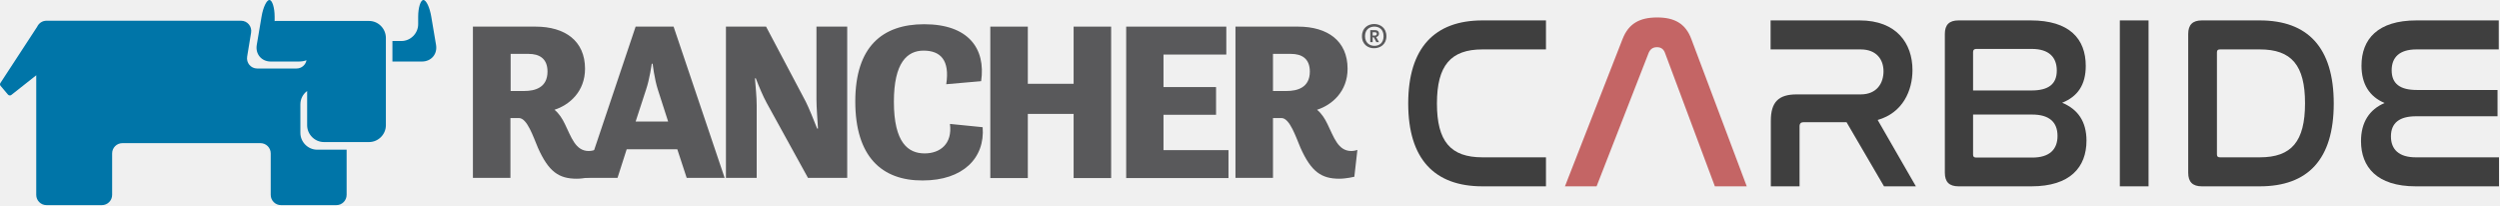
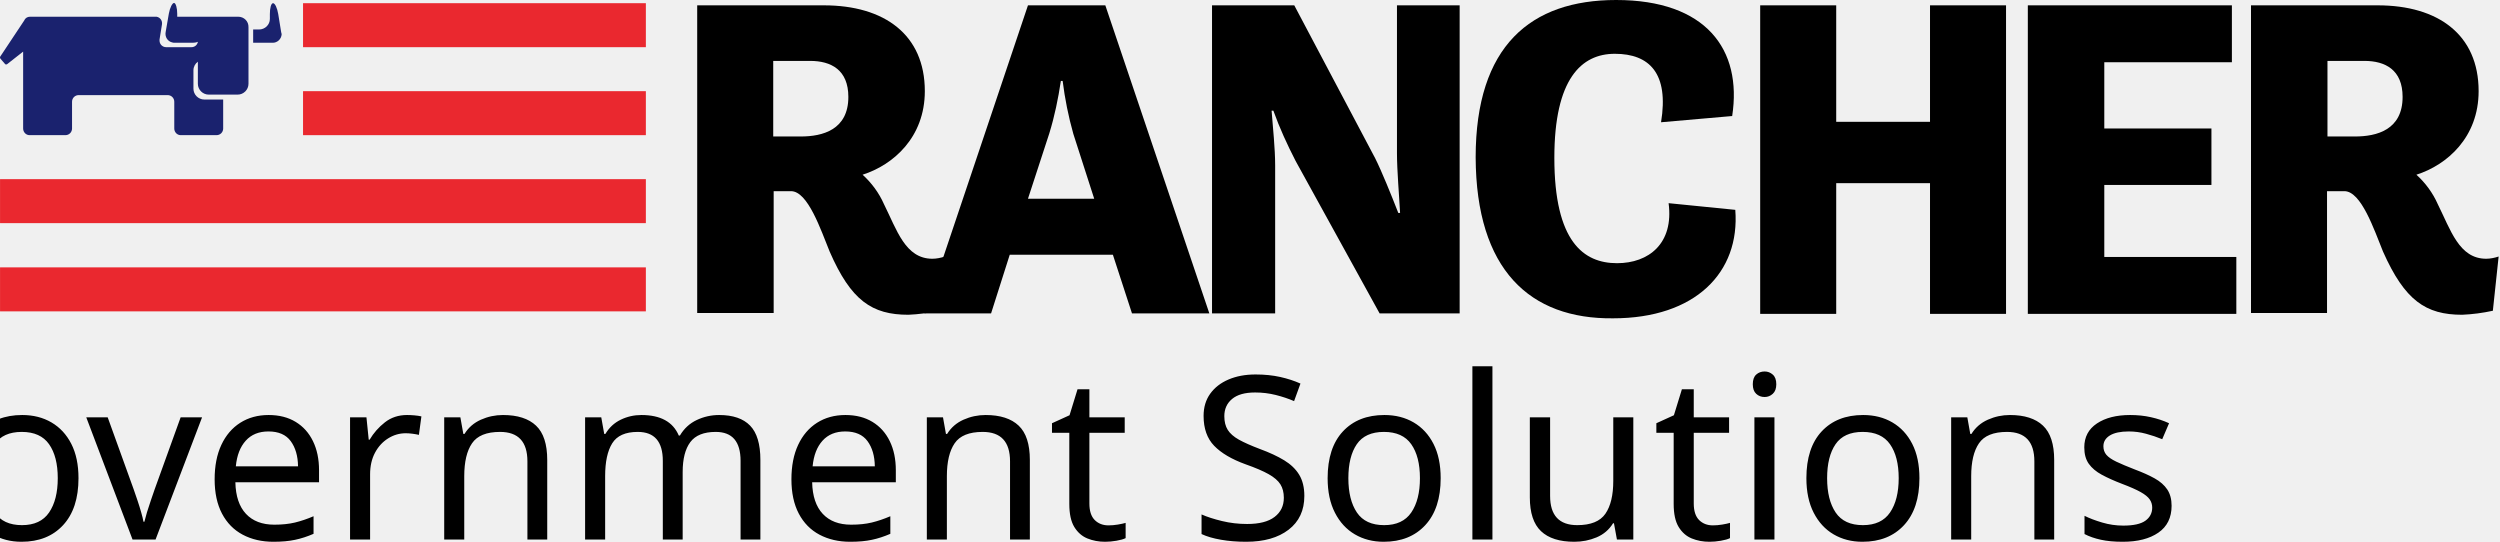
- <svg xmlns="http://www.w3.org/2000/svg" width="303.132mm" height="24.871mm" viewBox="0 0 303.132 24.871" version="1.1" id="svg37080">
-   <defs id="defs37077">
-     <rect x="71.254" y="48.9" width="1286.766" height="681.804" id="rect39717" />
-   </defs>
-   <g id="layer1" transform="translate(106.0895,-142.0874)">
-     <g id="g36321" transform="matrix(0.2645833,0,0,0.2645833,-106.2975,142.0874)">
-       <g id="g36297">
-         <path class="st0" d="m 200.7,20.6 -2.2,-13 C 197.8,3.4 196.2,0 194.9,0 c -1.3,0 -2.4,3.5 -2.4,7.7 v 3.4 c 0,4.2 -3.5,7.7 -7.7,7.7 h -3.4 c -0.2,0 -0.5,0 -0.7,0 v 9.4 c 0.2,0 0.5,0 0.7,0 h 12.8 c 4.3,0 7.2,-3.4 6.5,-7.6" id="path36293" style="fill:#0075a8" />
-         <path class="st0" d="m 170,9.6 h -20.8 c -0.2,0 -0.3,0 -0.5,0 h -21.3 c -0.3,0 -0.5,0 -0.7,0.1 v -2 c 0,-4.2 -1.1,-7.7 -2.4,-7.7 -1.3,0 -2.9,3.4 -3.6,7.6 l -2.2,13 c -0.7,4.2 2.2,7.6 6.4,7.6 h 12.8 c 1.3,0 2.6,-0.2 3.6,-0.6 -0.4,2.2 -2.3,3.8 -4.6,3.8 h -18 c -2.9,0 -5.1,-2.6 -4.6,-5.5 L 115.9,15 c 0.5,-2.9 -1.7,-5.5 -4.6,-5.5 H 22.1 c -1.9,0 -3.5,1.1 -4.3,2.8 L 1,38 c -0.3,0.4 -0.3,1 0.1,1.4 l 3.3,3.9 c 0.4,0.5 1.1,0.6 1.6,0.2 l 11.4,-9 v 54.8 c 0,2.6 2.1,4.7 4.7,4.7 h 25.4 c 2.6,0 4.7,-2.1 4.7,-4.7 v -19 c 0,-2.6 2.1,-4.7 4.7,-4.7 h 63.3 c 2.6,0 4.7,2.1 4.7,4.7 v 19 c 0,2.6 2.1,4.7 4.7,4.7 H 155 c 2.6,0 4.7,-2.1 4.7,-4.7 V 68.6 h -13.5 c -4.2,0 -7.7,-3.5 -7.7,-7.7 V 47.8 c 0,-2.5 1.2,-4.7 3.1,-6.1 v 15.7 c 0,4.2 3.5,7.7 7.7,7.7 H 170 c 4.2,0 7.7,-3.5 7.7,-7.7 v -40 c 0,-4.3 -3.5,-7.8 -7.7,-7.8" id="path36295" style="fill:#0075a8" />
-       </g>
-       <g id="g36319">
-         <g id="g36313">
-           <path class="st1" d="m 217.7,12.2 h 28.6 c 13.6,0 22.7,6.6 22.7,19.3 0,10.4 -7.1,16.6 -14,18.8 2.1,1.7 3.6,4.1 4.8,6.6 2.9,5.9 4.8,12.3 10.9,12.3 1.5,0 2.8,-0.5 2.8,-0.5 L 272.1,81 c 0,0 -3.7,0.9 -6.9,0.9 -8.2,0 -12.9,-3.2 -17.8,-14.2 -2.1,-4.9 -4.9,-13.6 -8.7,-13.6 h -3.9 V 81.5 H 217.6 V 12.2 Z m 17.2,12.5 v 17 h 6.2 c 4.9,0 10.7,-1.5 10.7,-8.9 0,-6.1 -3.9,-8.1 -8.6,-8.1 z" id="path36299" style="fill:#59595b" />
-           <path class="st1" d="m 292.2,12.2 h 17.4 L 333,81.5 h -17.4 l -4.3,-13.1 h -23.2 l -4.2,13.1 h -15 z m 0,43.5 h 14.9 L 302.4,41.1 C 300.8,36.2 300,29.2 300,29.2 h -0.4 c 0,0 -1,7.1 -2.6,11.8 z" id="path36301" style="fill:#59595b" />
-           <path class="st1" d="M 333.6,12.2 H 352 l 18.2,34.4 c 1.5,3 3.6,8.2 5.2,12.3 h 0.4 C 375.6,55 375.1,49.5 375.1,45.4 V 12.2 h 14.1 v 69.3 h -18 L 352.3,47.2 c -1.7,-3.1 -3.6,-7.6 -5,-11.3 h -0.4 c 0.3,3.9 0.8,8.5 0.8,12.3 v 33.3 h -14.1 z" id="path36303" style="fill:#59595b" />
-           <path class="st1" d="m 392.9,46.5 c 0,-25.1 12.4,-35.4 31.6,-35.4 20.2,0 28.3,11.1 26.1,26.1 l -16,1.4 c 1.7,-11 -2.6,-15.4 -10.4,-15.4 -7.5,0 -13.6,5.5 -13.6,23.4 0,18.9 6.6,23.7 14.1,23.7 7.1,0 12.8,-4.4 11.6,-13.5 l 15,1.5 c 1.1,14.1 -9,24.4 -27.5,24.4 -18.8,0.1 -30.9,-11 -30.9,-36.2" id="path36305" style="fill:#59595b" />
-           <polygon class="st1" points="472,38.4 493,38.4 493,12.2 510.2,12.2 510.2,81.6 493,81.6 493,52.2 472,52.2 472,81.6 454.8,81.6 454.8,12.2 472,12.2 " id="polygon36307" style="fill:#59595b" />
-           <polygon class="st1" points="563,25 534.2,25 534.2,39.9 558.3,39.9 558.3,52.6 534.2,52.6 534.2,68.8 564,68.8 564,81.6 517.1,81.6 517.1,12.2 563,12.2 " id="polygon36309" style="fill:#59595b" />
-           <path class="st1" d="m 567.3,12.2 h 28.6 c 13.6,0 22.7,6.6 22.7,19.3 0,10.4 -7.1,16.6 -14,18.8 2.1,1.7 3.6,4.1 4.8,6.6 2.9,5.9 4.8,12.3 10.9,12.3 1.5,0 2.8,-0.5 2.8,-0.5 L 621.7,81 c 0,0 -3.7,0.9 -6.9,0.9 -8.2,0 -12.9,-3.2 -17.8,-14.2 -2.1,-4.9 -4.9,-13.6 -8.7,-13.6 h -3.9 V 81.5 H 567.2 V 12.2 Z m 17.1,12.5 v 17 h 6.2 c 4.9,0 10.7,-1.5 10.7,-8.9 0,-6.1 -3.9,-8.1 -8.6,-8.1 z" id="path36311" style="fill:#59595b" />
-         </g>
-         <g id="g36317">
-           <path class="st1" d="m 625.2,16.6 c 0,-3.9 2.9,-5.6 5.6,-5.6 2.7,0 5.6,1.7 5.6,5.6 0,3.8 -2.9,5.5 -5.6,5.5 -2.6,0.1 -5.6,-1.6 -5.6,-5.5 z m 9.9,0 c 0,-3.1 -2,-4.4 -4.2,-4.4 -2.2,0 -4.3,1.3 -4.3,4.4 0,3 2.1,4.4 4.3,4.4 2.2,0 4.2,-1.3 4.2,-4.4 z M 629,13.8 h 2 c 1,0 2,0.3 2,1.7 0,0.8 -0.6,1.3 -1.3,1.5 l 1.3,2.3 h -1.2 l -1.2,-2.2 h -0.5 v 2.2 H 629 Z m 2.1,2.5 c 0.5,0 0.9,-0.3 0.9,-0.8 0,-0.6 -0.5,-0.7 -0.9,-0.7 h -1 v 1.5 z" id="path36315" style="fill:#59595b" />
-         </g>
+ <svg xmlns="http://www.w3.org/2000/svg" width="269.162mm" height="58.306mm" viewBox="0 0 269.162 58.306" version="1.1" id="svg11196" xml:space="preserve">
+   <defs id="defs11193" />
+   <g id="layer1" transform="translate(-13.88041,-134.161)">
+     <g id="Layer_2_1_" transform="matrix(0.2645833,0,0,0.2645833,13.8845,134.161)">
+       <g id="Layer_1-2">
+         <path class="st0" d="m 283.51,2.171 h 51.74 c 24.604,0 41.066,11.94 41.066,34.915 0,18.814 -12.845,30.031 -25.327,34.011 3.618,3.256 6.694,7.417 8.684,11.94 5.246,10.493 8.684,22.252 19.719,22.252 1.628,0 3.437,-0.362 5.065,-0.905 l -2.352,22.071 c -4.161,0.905 -8.322,1.447 -12.483,1.628 -14.835,0 -23.337,-5.789 -32.021,-25.689 -3.618,-8.865 -8.865,-24.604 -15.739,-24.604 h -7.055 V 127.36 H 283.691 V 2.171 Z m 31.116,22.614 v 30.754 h 11.216 c 8.865,0 19.357,-2.714 19.357,-16.101 0,-11.035 -7.055,-14.654 -15.558,-14.654 z" id="path12110" style="fill:#000000;fill-opacity:1;stroke-width:1.809" />
+         <path class="st0" d="m 418.287,2.171 h 31.478 L 492.098,127.541 h -31.478 l -7.779,-23.88 h -41.971 l -7.598,23.88 h -27.136 z m 0,78.695 h 26.955 L 436.74,54.454 c -1.99,-7.055 -3.437,-14.292 -4.342,-21.528 h -0.724 c -1.085,7.236 -2.533,14.292 -4.704,21.347 z" id="path12112" style="fill:#000000;fill-opacity:1;stroke-width:1.809" />
+         <path class="st0" d="m 493.364,2.171 h 33.287 l 32.925,62.233 c 2.714,5.427 6.513,14.835 9.407,22.252 h 0.724 C 569.346,79.6 568.441,69.469 568.441,62.233 V 2.171 h 25.508 V 127.541 H 561.386 L 527.194,65.489 c -3.437,-6.694 -6.513,-13.387 -9.045,-20.443 h -0.724 c 0.543,7.055 1.447,15.377 1.447,22.252 V 127.541 H 493.183 V 2.171 Z" id="path12114" style="fill:#000000;fill-opacity:1;stroke-width:1.809" />
+         <path class="st0" d="M 600.462,64.042 C 600.462,18.634 622.895,0 657.629,0 c 36.544,0 51.378,20.081 47.217,47.217 l -28.945,2.533 c 3.256,-19.9 -4.704,-27.86 -18.814,-27.86 -13.568,0 -24.604,10.131 -24.604,42.333 0,34.192 11.94,42.875 25.508,42.875 12.845,0 23.156,-7.96 20.985,-24.423 l 27.136,2.714 c 1.99,25.508 -16.282,44.142 -49.75,44.142 -33.83,0.362 -55.72,-19.719 -55.901,-65.489" id="path12116" style="fill:#000000;fill-opacity:1;stroke-width:1.809" />
+         <polygon class="st0" points="549.9,41.2 549.9,70.6 532.8,70.6 532.8,1.2 549.9,1.2 549.9,27.4 571,27.4 571,1.2 588.1,1.2 588.1,70.6 571,70.6 571,41.2 " id="polygon12118" style="fill:#000000;fill-opacity:1" transform="matrix(1.809087,0,0,1.809087,-247.6377,0)" />
+         <polygon class="st0" points="639.9,57.8 639.9,70.6 593,70.6 593,1.2 638.9,1.2 638.9,14 610.2,14 610.2,28.9 634.3,28.9 634.3,41.6 610.2,41.6 610.2,57.8 " id="polygon12120" style="fill:#000000;fill-opacity:1" transform="matrix(1.809087,0,0,1.809087,-247.6377,0)" />
+         <path class="st0" d="m 915.967,2.171 h 51.559 c 24.604,0 41.066,11.94 41.066,34.915 0,18.814 -12.845,30.031 -25.327,34.011 3.618,3.256 6.694,7.417 8.684,11.94 5.246,10.493 8.684,22.252 19.719,22.252 1.628,0 3.437,-0.362 5.066,-0.905 l -2.352,22.071 c -4.161,0.905 -8.322,1.447 -12.483,1.628 -14.835,0 -23.337,-5.789 -32.202,-25.689 -3.618,-8.865 -8.865,-24.604 -15.739,-24.604 h -7.055 v 49.569 h -30.935 z m 31.116,22.614 v 30.754 h 11.216 c 8.865,0 19.357,-2.714 19.357,-16.101 0,-11.035 -7.055,-14.654 -15.558,-14.654 z" id="path12122" style="fill:#000000;fill-opacity:1;stroke-width:1.809" />
+         <rect x="123.3" y="1.3" class="st1" width="139.5" height="17.9" id="rect12138" style="fill:#ea282f;fill-opacity:1" />
+         <rect x="123.3" y="37.1" class="st1" width="139.5" height="17.9" id="rect12140" style="fill:#ea282f;fill-opacity:1" />
+         <rect y="72.9" class="st1" width="262.8" height="17.9" id="rect12142" x="0" style="fill:#ea282f;fill-opacity:1" />
+         <rect y="108.8" class="st1" width="262.8" height="17.9" id="rect12144" x="0" style="fill:#ea282f;fill-opacity:1" />
+         <path class="st2" d="m 114.4,13.1 -1.2,-7.4 c -0.4,-2.4 -1.3,-4.4 -2.1,-4.4 -0.8,0 -1.3,2 -1.3,4.4 v 2 c 0,2.4 -2,4.3 -4.4,4.3 H 103 v 5.4 h 7.8 c 2,0.1 3.7,-1.5 3.8,-3.5 -0.1,-0.3 -0.1,-0.6 -0.2,-0.8" id="path12146" style="fill:#1a226e;fill-opacity:1" />
+         <path class="st2" d="M 96.9,6.8 H 72.5 c -0.1,0 -0.3,0 -0.4,0 V 5.6 c 0,-2.4 -0.6,-4.4 -1.3,-4.4 -0.7,0 -1.7,2 -2.1,4.3 L 67.4,13 c -0.4,2 0.8,3.9 2.8,4.3 0.3,0.1 0.6,0.1 0.9,0.1 h 7.3 c 0.7,0 1.4,-0.1 2.1,-0.4 -0.2,1.3 -1.3,2.2 -2.6,2.2 H 67.6 c -1.5,0 -2.7,-1.2 -2.7,-2.7 0,0 0,0 0,0 0,-0.1 0,-0.3 0,-0.4 l 1,-6.2 c 0.2,-1.5 -0.7,-2.8 -2.2,-3.1 0,0 0,0 0,0 -0.1,0 -0.3,0 -0.4,0 H 12.2 c -1.1,0 -2,0.6 -2.4,1.6 L 0.1,23 c -0.2,0.2 -0.1,0.6 0,0.8 L 2,26 c 0.2,0.3 0.6,0.3 0.9,0.1 L 9.4,21 v 31.3 c 0,1.5 1.2,2.7 2.6,2.7 0,0 0,0 0.1,0 h 14.5 c 1.5,0 2.7,-1.2 2.7,-2.7 V 41.4 c 0,-1.5 1.2,-2.7 2.7,-2.7 0,0 0,0 0,0 h 36.2 c 1.5,0 2.7,1.2 2.7,2.7 0,0 0,0 0,0 v 10.9 c 0,1.5 1.2,2.7 2.6,2.7 0,0 0,0 0.1,0 h 14.5 c 1.5,0 2.7,-1.2 2.7,-2.7 v 0 -11.8 h -7.7 c -2.4,0 -4.4,-2 -4.4,-4.4 0,0 0,0 0,0 v -7.5 c 0,-1.4 0.7,-2.7 1.8,-3.5 v 9 c 0,2.4 2,4.4 4.4,4.4 h 11.8 c 2.4,0 4.4,-2 4.4,-4.4 v -23 C 101.2,8.7 99.3,6.8 96.9,6.8" id="path12148" style="fill:#1a226e;fill-opacity:1" />
+         <text xml:space="preserve" style="font-style:normal;font-variant:normal;font-weight:bold;font-stretch:normal;font-size:92.77px;font-family:'Poppins ExtraBold';-inkscape-font-specification:'Poppins ExtraBold,  Bold';text-align:center;text-anchor:middle;fill:#ea282f;fill-opacity:1;stroke:#ffffff;stroke-width:0" x="509.095" y="219.534" id="text15513">
+           <tspan id="tspan15511" x="509.095" y="219.534" style="font-style:normal;font-variant:normal;font-weight:normal;font-stretch:normal;font-family:Poppins;-inkscape-font-specification:Poppins;fill:#000000;fill-opacity:1;stroke-width:0">Government Solutions</tspan>
+         </text>
      </g>
    </g>
-     <g aria-label="CARBIDE" transform="matrix(0.1537553,0,0,0.1552346,52.09081,131.5225)" id="text39715" style="font-size:192px;font-family:Nasalization;-inkscape-font-specification:Nasalization;white-space:pre;shape-inside:url(#rect39717);opacity:0.738">
-       <path d="m 140.758,83.997 c -37.632,0 -58.56,21.312 -58.56,64.896 0,43.392 20.736,64.704 58.56,64.704 h 50.112 v -22.656 h -50.112 c -25.152,0 -35.904,-12.48 -35.904,-42.048 0,-29.76 10.944,-42.24 35.904,-42.24 h 50.112 V 83.997 Z" id="path40229" />
-       <path d="m 271.894,109.341 c 1.344,-3.072 3.456,-4.416 6.528,-4.416 3.072,0 5.184,1.344 6.336,4.416 l 39.36,104.256 h 25.152 l -43.776,-115.2 c -4.608,-12.096 -13.44,-16.704 -26.88,-16.704 -13.632,0 -22.464,4.608 -27.264,16.704 l -45.504,115.2 h 24.96 z" style="fill:#b43434" id="path40231" />
-       <path d="m 368.085,83.997 v 22.656 h 71.04 c 12.48,0 18.048,7.872 18.048,17.088 0,9.216 -5.184,18.048 -18.048,18.048 h -50.496 c -14.208,0 -20.352,5.952 -20.352,20.544 v 51.264 h 22.656 v -46.848 c 0,-2.304 1.152,-3.264 3.264,-3.264 h 33.792 l 29.568,50.112 h 25.152 l -30.144,-51.84 c 19.776,-5.568 27.456,-22.848 27.456,-38.976 0,-20.736 -12.48,-38.784 -41.664,-38.784 z" id="path40233" />
-       <path d="m 516.309,83.997 c -7.296,0 -10.752,3.456 -10.752,10.56 V 203.037 c 0,7.104 3.456,10.56 10.752,10.56 h 57.6 c 30.528,0 43.392,-14.976 43.392,-35.712 0,-14.976 -6.912,-24.576 -19.2,-29.568 12.096,-4.8 18.624,-13.824 18.624,-28.8 0,-21.12 -12.864,-35.52 -43.392,-35.52 z m 11.52,73.536 h 46.656 c 13.248,0 19.968,5.76 19.968,16.704 0,10.56 -6.336,16.896 -19.968,16.896 h -44.16 c -1.536,0 -2.496,-0.576 -2.496,-2.112 z m 0,-48.96 c 0,-1.536 0.96,-2.304 2.496,-2.304 h 43.776 c 13.824,0 19.776,6.72 19.776,16.896 0,10.56 -6.528,15.552 -19.968,15.552 h -46.08 z" id="path40235" />
-       <path d="M 643.605,83.997 V 213.597 h 22.656 V 83.997 Z" id="path40237" />
-       <path d="m 708.309,83.997 c -7.296,0 -10.752,3.456 -10.752,10.56 V 203.037 c 0,7.104 3.456,10.56 10.752,10.56 h 45.696 c 38.016,0 58.368,-21.12 58.368,-64.704 0,-43.776 -20.544,-64.896 -58.368,-64.896 z m 11.904,24.96 c 0,-1.728 0.768,-2.304 2.496,-2.304 h 31.296 c 25.152,0 35.712,12.48 35.712,42.048 0,29.76 -10.56,42.24 -35.712,42.24 h -31.296 c -1.728,0 -2.496,-0.576 -2.496,-2.304 z" id="path40239" />
-       <path d="m 877.653,83.997 c -30.528,0 -43.392,14.592 -43.392,35.328 0,14.208 6.144,24.192 18.24,29.184 -11.904,4.992 -18.624,14.976 -18.624,29.76 0,20.16 12.48,35.328 43.2,35.328 h 65.664 v -22.656 h -65.664 c -13.248,0 -19.584,-6.144 -19.584,-16.32 0,-10.56 6.72,-15.744 19.776,-15.744 h 64.32 v -20.544 h -63.744 c -13.056,0 -19.776,-4.8 -19.776,-15.36 0,-9.984 5.952,-16.32 19.584,-16.32 h 64.896 V 83.997 Z" id="path40241" />
-     </g>
  </g>
+   <style type="text/css" id="style12108">
+ 	.st0{fill:#59595B;}
+ 	.st1{fill:#F15354;}
+ 	.st2{fill:#0575A7;}
+ </style>
</svg>
